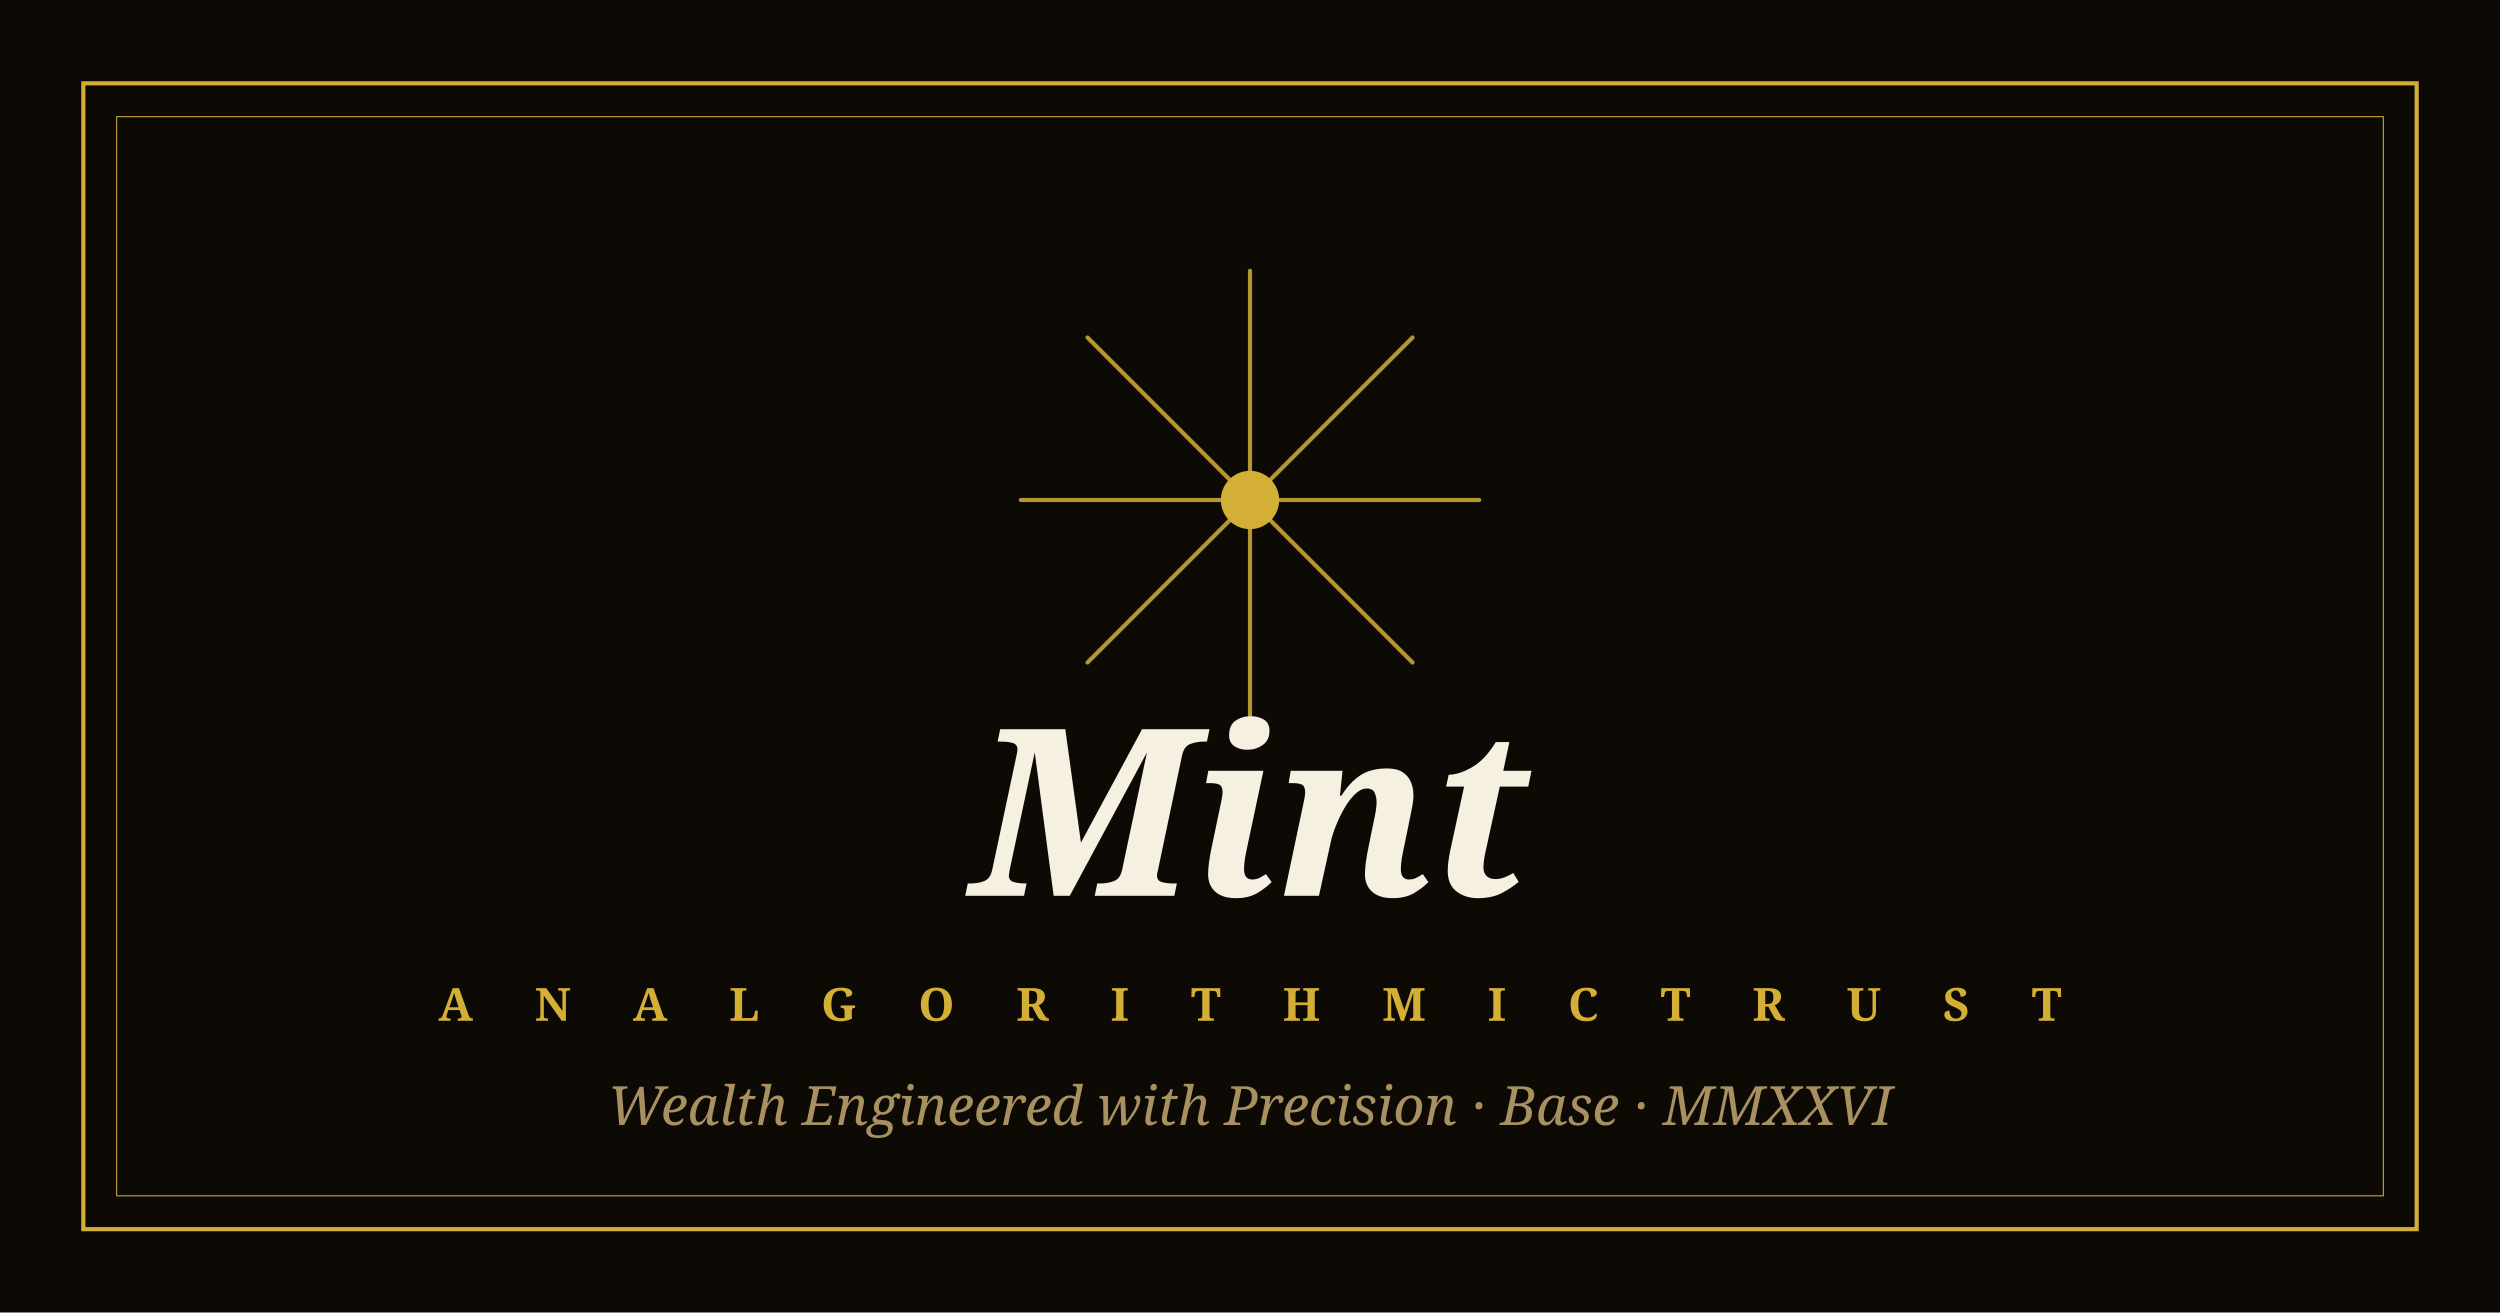
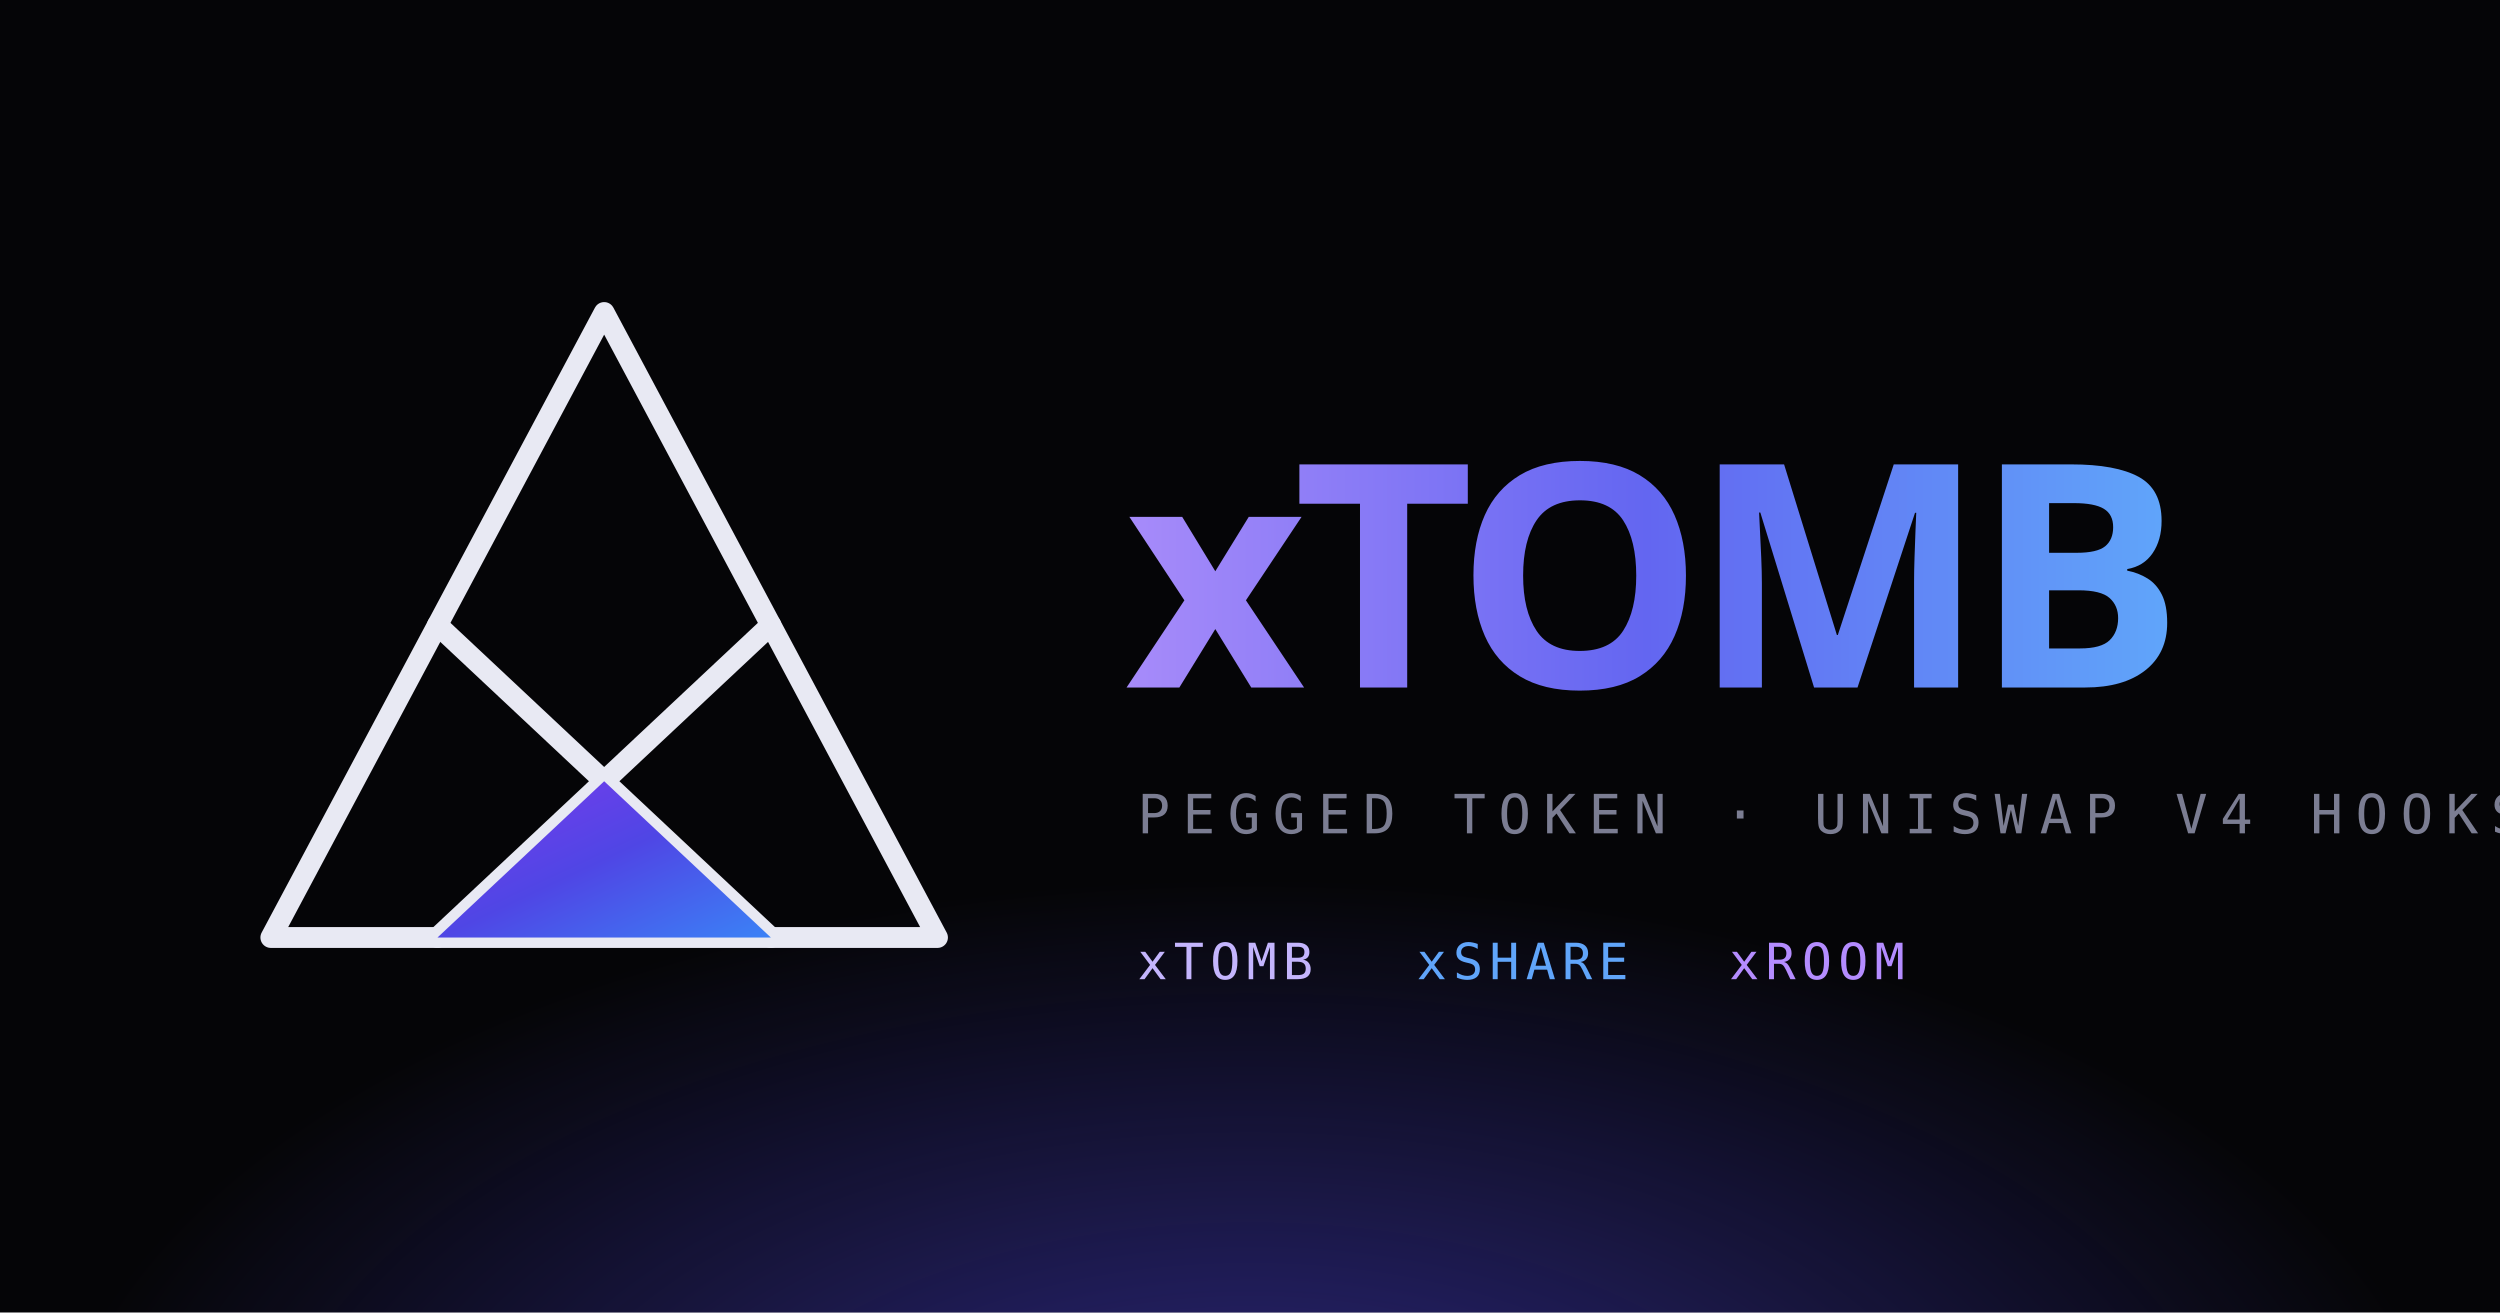
<svg xmlns="http://www.w3.org/2000/svg" viewBox="0 0 1200 630">
-   <rect width="1200" height="630" fill="#0d0a05" />
-   <rect x="40" y="40" width="1120" height="550" fill="none" stroke="#d4af37" stroke-width="2" />
-   <rect x="56" y="56" width="1088" height="518" fill="none" stroke="#d4af37" stroke-width="0.5" />
-   <g transform="translate(600 240)" stroke="#d4af37" stroke-width="2" stroke-linecap="round" opacity="0.85">
-     <line x1="0" y1="0" x2="0" y2="-110" />
-     <line x1="0" y1="0" x2="78" y2="-78" />
-     <line x1="0" y1="0" x2="110" y2="0" />
-     <line x1="0" y1="0" x2="78" y2="78" />
-     <line x1="0" y1="0" x2="0" y2="110" />
-     <line x1="0" y1="0" x2="-78" y2="78" />
-     <line x1="0" y1="0" x2="-110" y2="0" />
-     <line x1="0" y1="0" x2="-78" y2="-78" />
+   <defs>
+     <radialGradient id="glow" cx="50%" cy="115%" r="80%">
+       <stop offset="0" stop-color="#4f46e5" stop-opacity=".55" />
+       <stop offset=".6" stop-color="#4f46e5" stop-opacity="0" />
+     </radialGradient>
+     <linearGradient id="g" x1="0" y1="0" x2="1" y2="1">
+       <stop offset="0" stop-color="#7c3aed" />
+       <stop offset=".5" stop-color="#4f46e5" />
+       <stop offset="1" stop-color="#3b82f6" />
+     </linearGradient>
+     <linearGradient id="t" x1="0" y1="0" x2="1" y2="0">
+       <stop offset="0" stop-color="#a78bfa" />
+       <stop offset=".5" stop-color="#6366f1" />
+       <stop offset="1" stop-color="#60a5fa" />
+     </linearGradient>
+   </defs>
+   <rect width="1200" height="630" fill="#050507" />
+   <rect width="1200" height="630" fill="url(#glow)" />
+   <g transform="translate(130 150)">
+     <path d="M160 0 320 300H0Z" fill="none" stroke="#e8e9f3" stroke-width="10" stroke-linejoin="round" />
+     <path d="M80 150 240 300M240 150 80 300" stroke="#e8e9f3" stroke-width="10" stroke-linecap="round" />
+     <path d="M160 225 240 300H80Z" fill="url(#g)" />
  </g>
-   <circle cx="600" cy="240" r="14" fill="#d4af37" />
-   <text x="600" y="430" text-anchor="middle" font-family="'Playfair Display', Georgia, serif" font-style="italic" font-weight="700" font-size="112" fill="#f5f0e0">Mint</text>
-   <text x="600" y="490" text-anchor="middle" font-family="'Cinzel', serif" font-weight="600" font-size="22" letter-spacing="12" fill="#d4af37">A N   A L G O R I T H M I C   T R U S T</text>
-   <text x="600" y="540" text-anchor="middle" font-family="'Cormorant Garamond', Georgia, serif" font-style="italic" font-size="26" fill="#a89060">Wealth Engineered with Precision · Base · MMXXVI</text>
+   <text x="540" y="330" font-family="Unbounded, Arial Black, sans-serif" font-weight="700" font-size="150" letter-spacing="-6" fill="url(#t)">xTOMB</text>
+   <text x="546" y="400" font-family="JetBrains Mono, monospace" font-size="26" letter-spacing="6" fill="#7b7d92">PEGGED TOKEN · UNISWAP V4 HOOKS</text>
+   <g font-family="JetBrains Mono, monospace" font-size="24" letter-spacing="3">
+     <text x="546" y="470" fill="#c4b5fd">xTOMB</text>
+     <text x="680" y="470" fill="#60a5fa">xSHARE</text>
+     <text x="830" y="470" fill="#b48cff">xROOM</text>
+   </g>
</svg>
